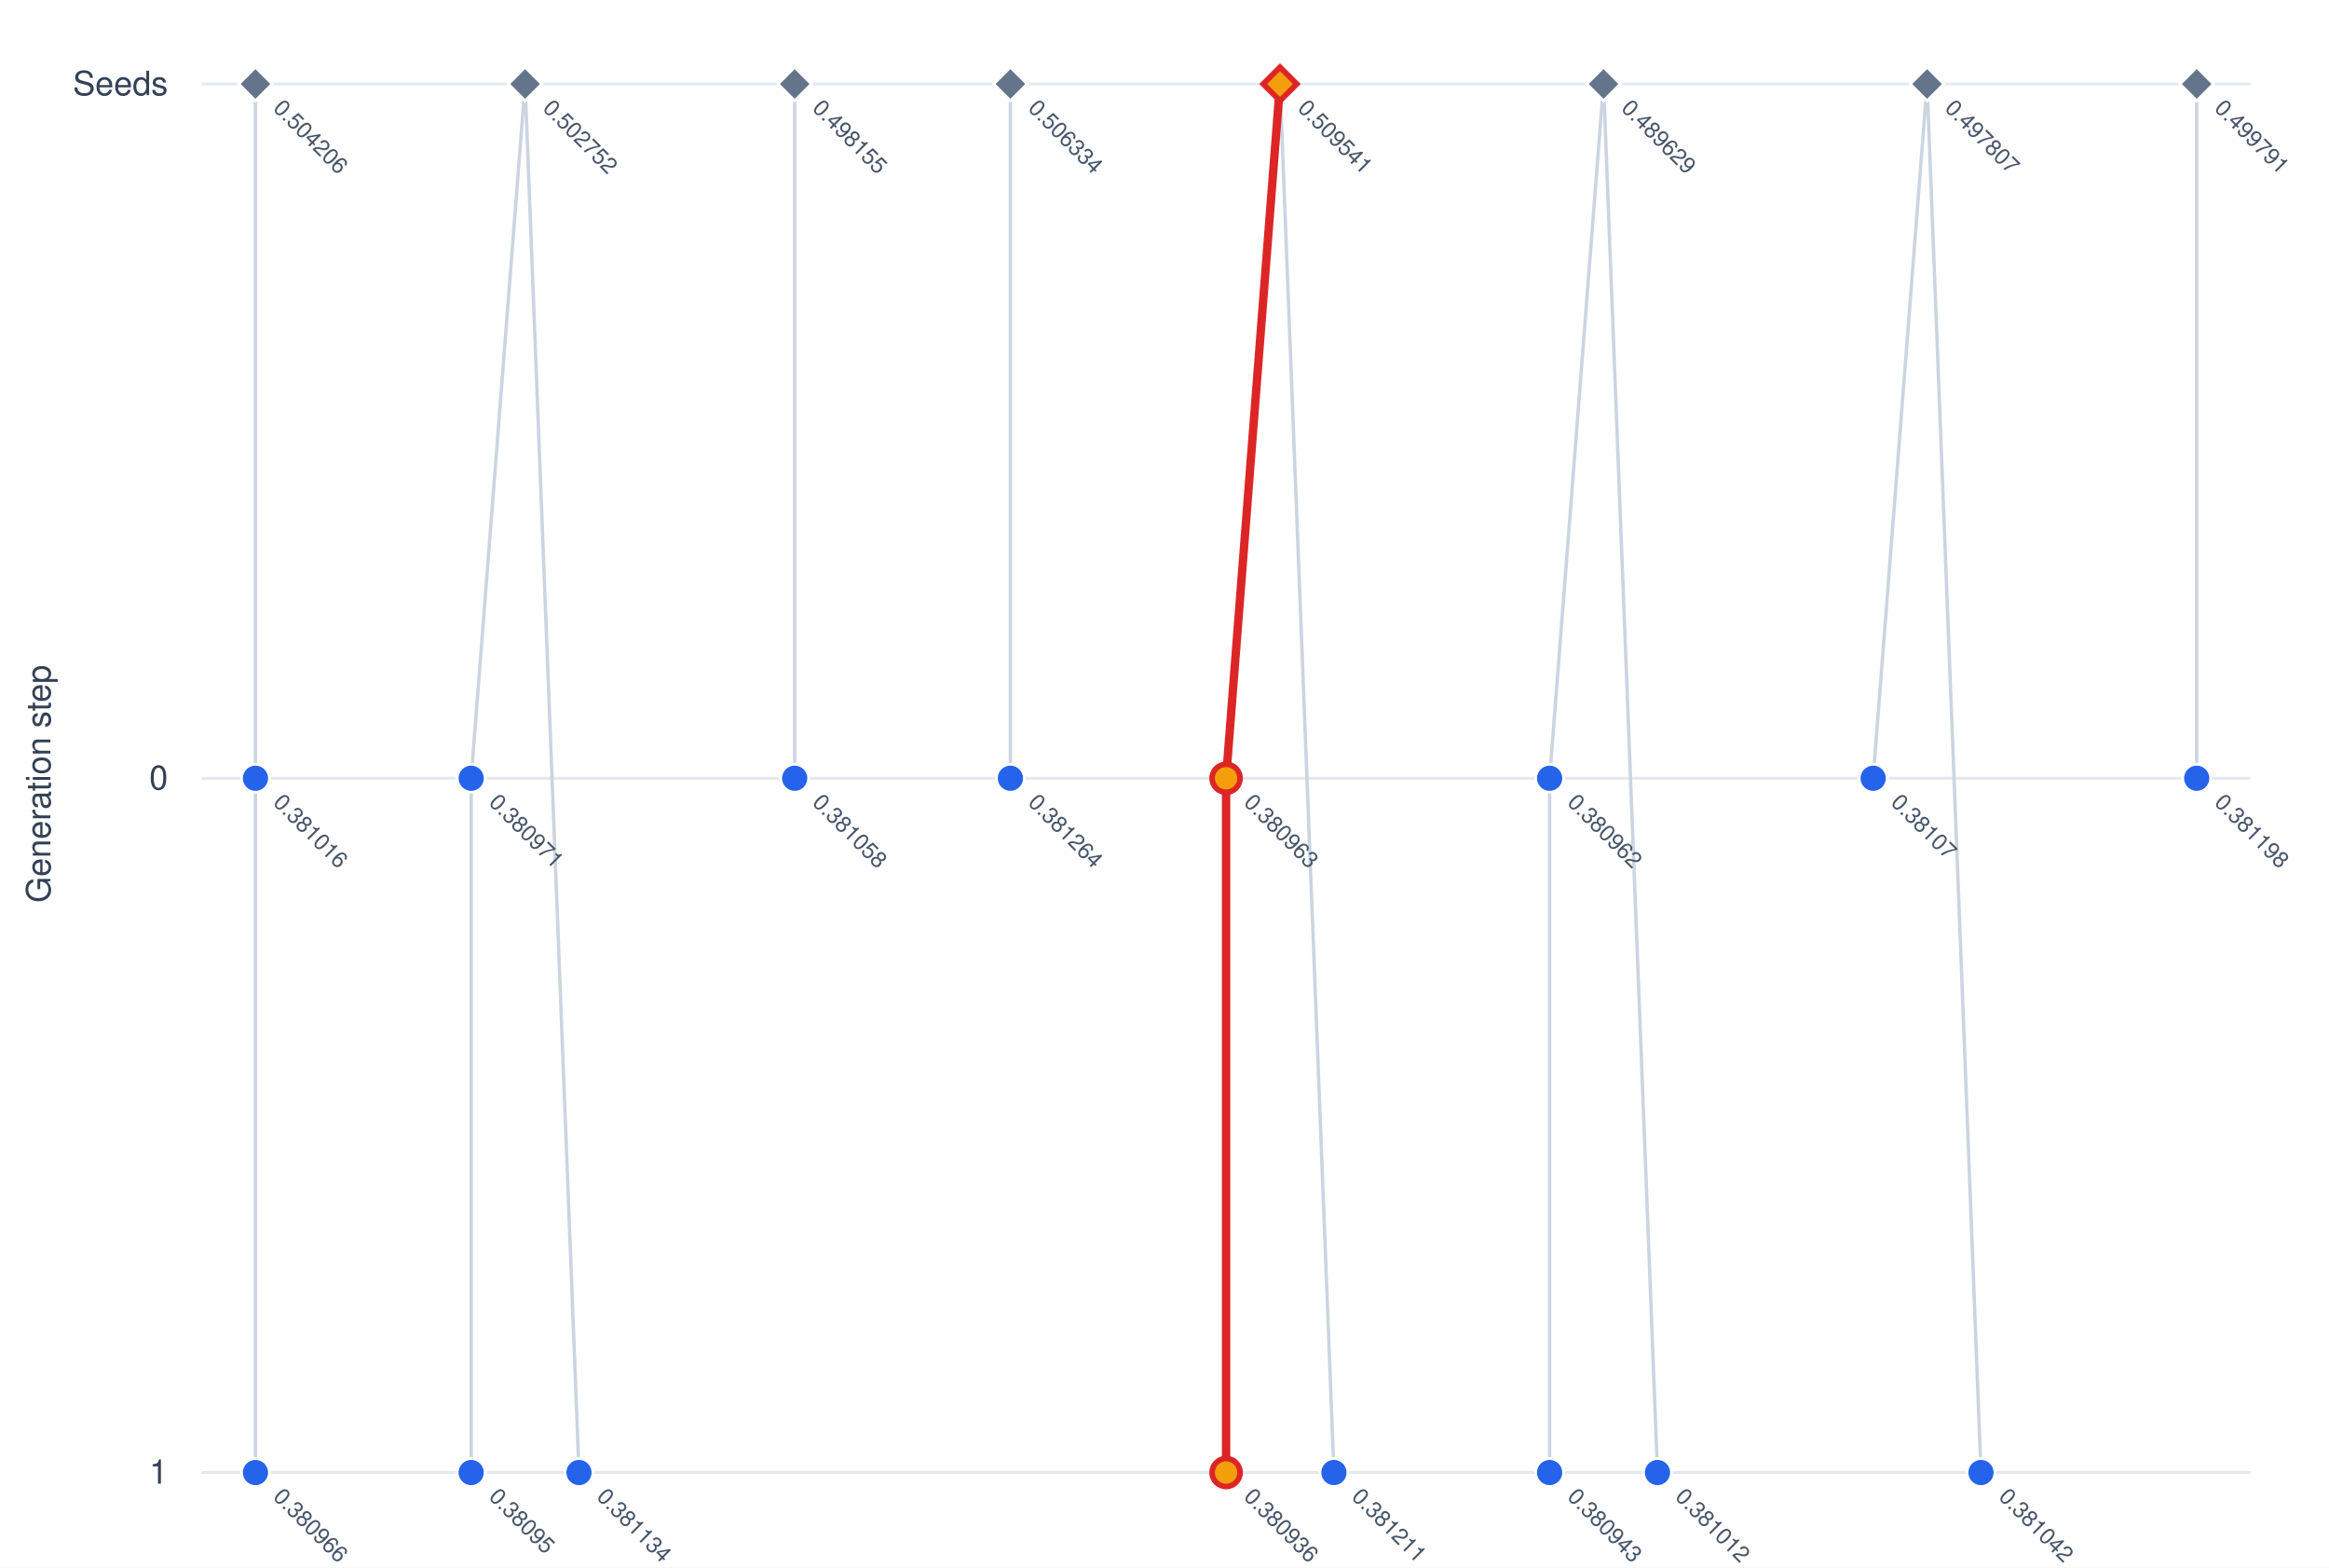
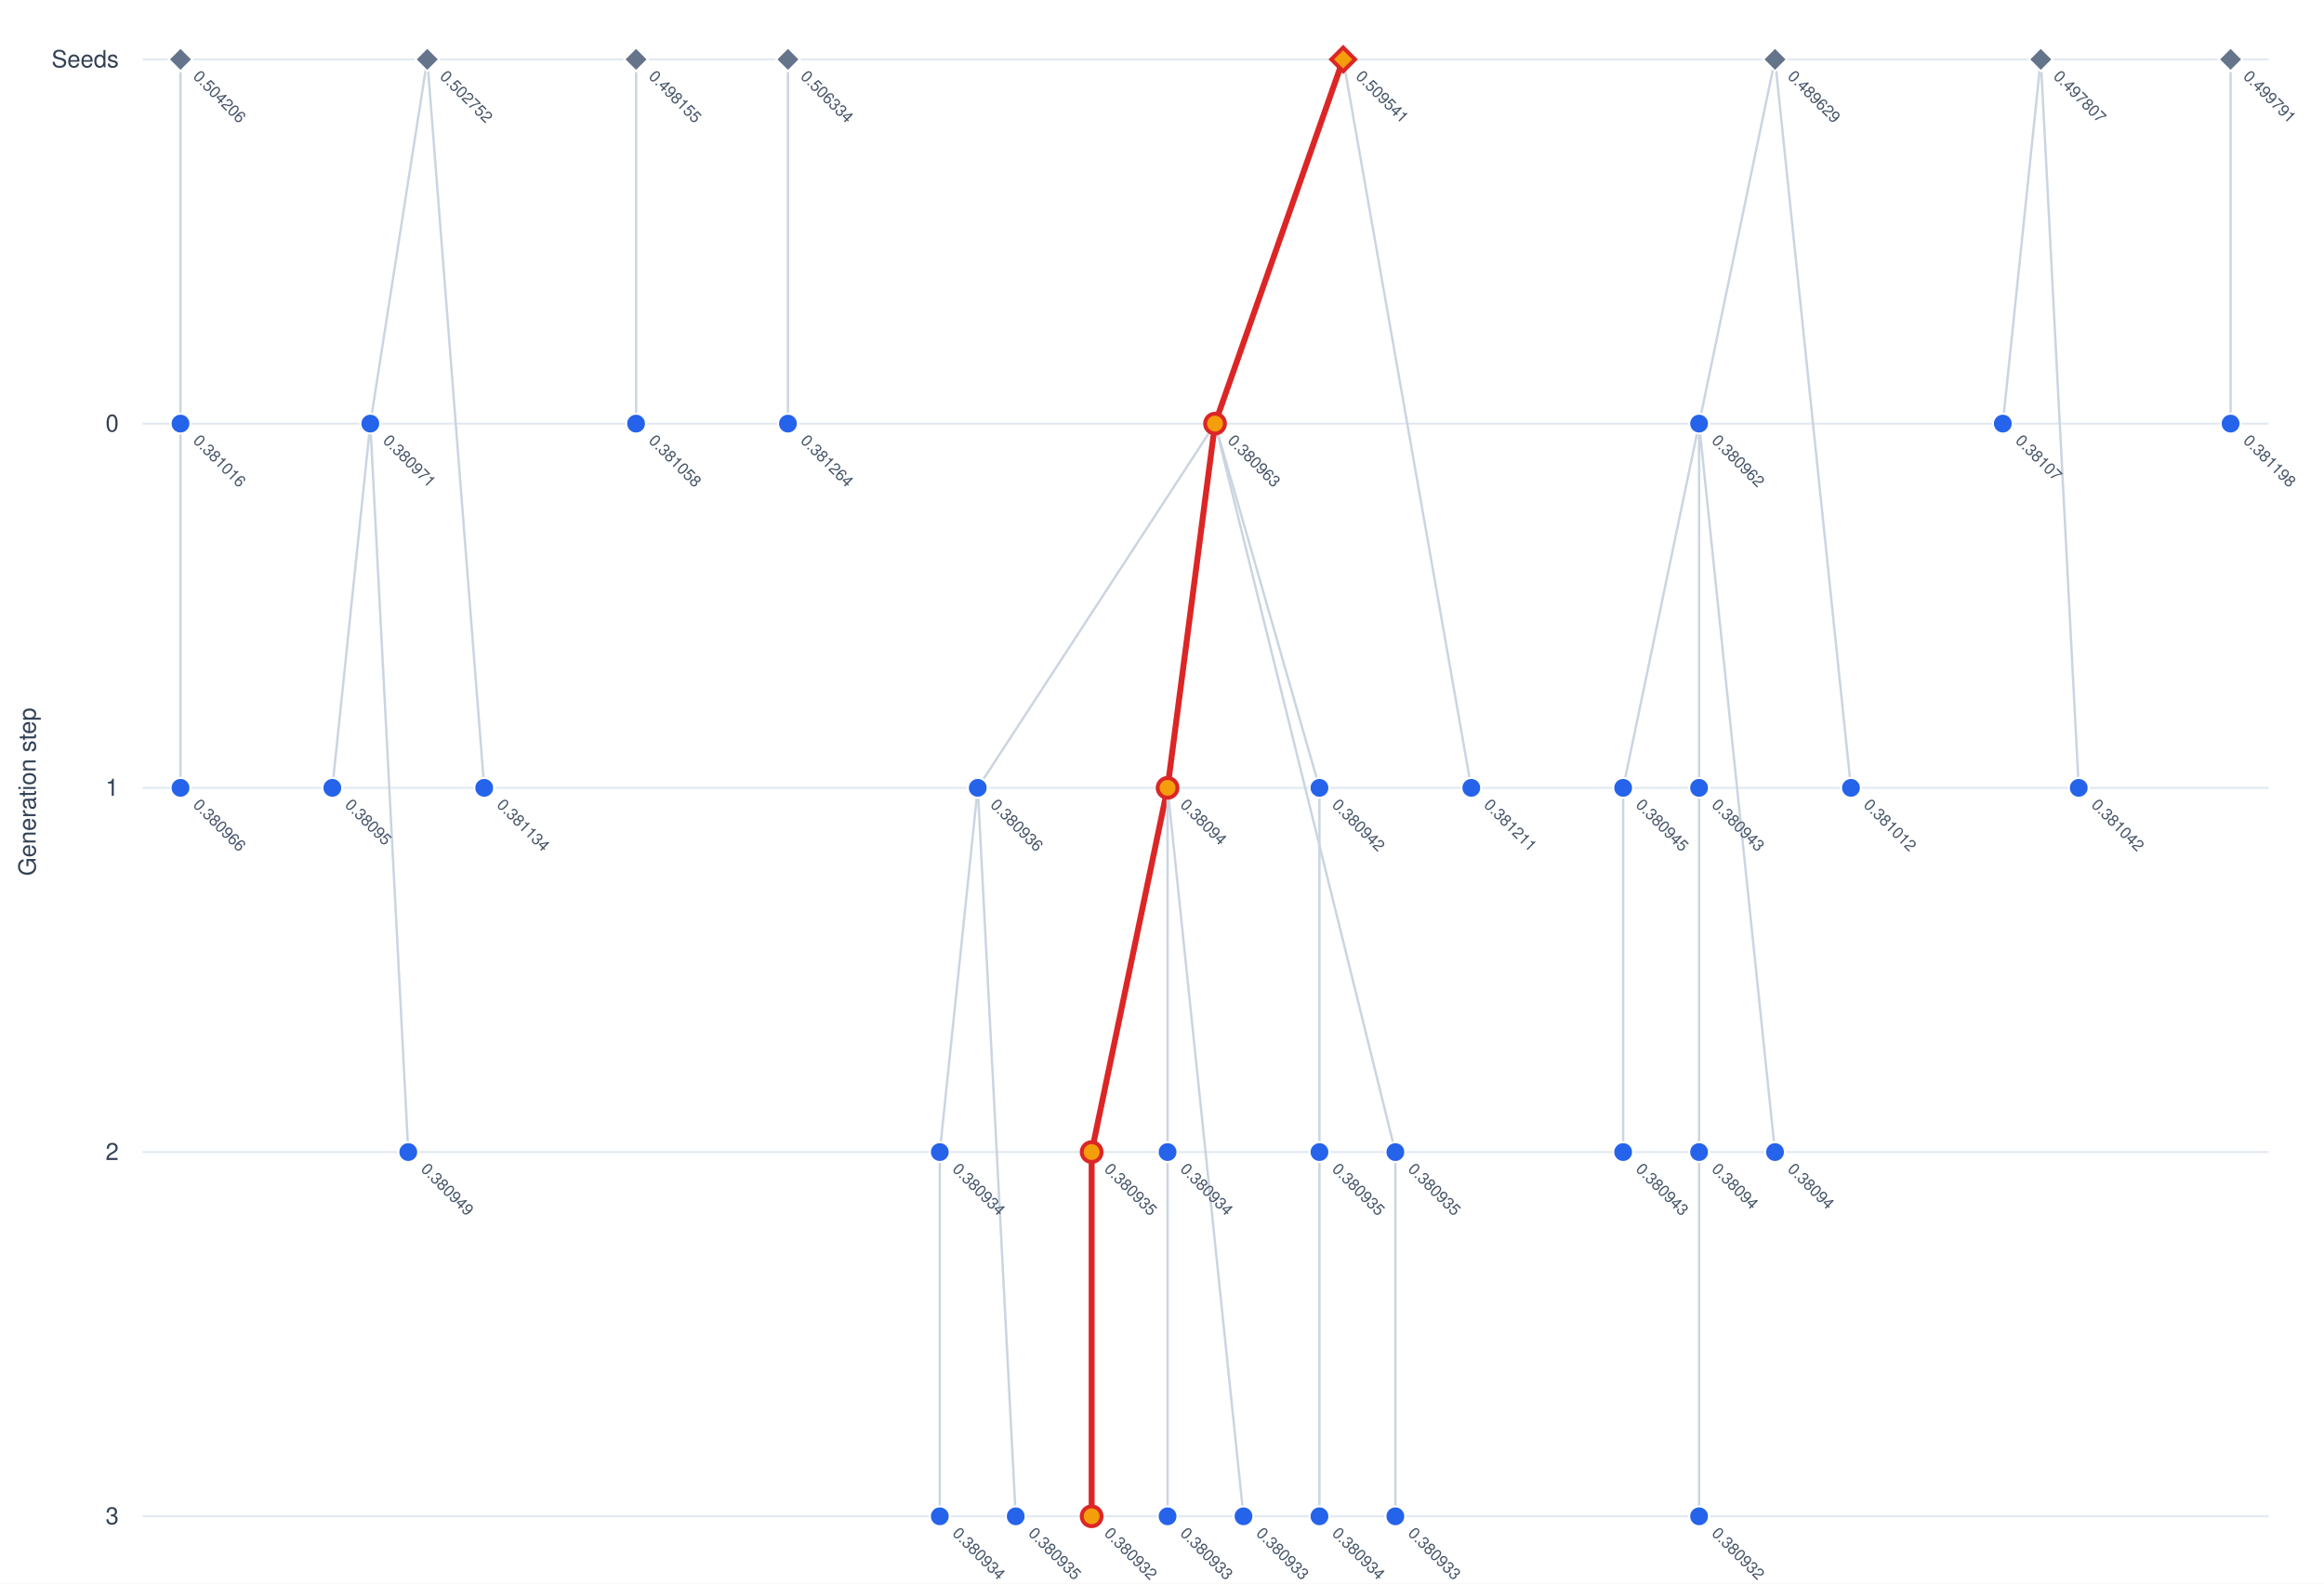
- <svg xmlns="http://www.w3.org/2000/svg" width="832" height="560" viewBox="0 0 832 560">
+ <svg xmlns="http://www.w3.org/2000/svg" width="1174" height="800" viewBox="0 0 1174 800">
  <rect width="100%" height="100%" fill="white" />
  <g font-family="Helvetica,Arial,sans-serif" font-size="12" fill="#334155">
-     <line x1="72" y1="30.00" x2="804" y2="30.00" stroke="#e2e8f0" stroke-width="1" />
+     <line x1="72" y1="30.00" x2="1146" y2="30.00" stroke="#e2e8f0" stroke-width="1" />
    <text x="60" y="34.00" text-anchor="end">Seeds</text>
-     <line x1="72" y1="278.00" x2="804" y2="278.00" stroke="#e2e8f0" stroke-width="1" />
-     <text x="60" y="282.00" text-anchor="end">0</text>
-     <line x1="72" y1="526.00" x2="804" y2="526.00" stroke="#e2e8f0" stroke-width="1" />
-     <text x="60" y="530.00" text-anchor="end">1</text>
-     <line x1="91.26" y1="30.00" x2="91.26" y2="278.00" stroke="#cbd5e1" stroke-width="1.2" />
-     <line x1="187.58" y1="30.00" x2="168.32" y2="278.00" stroke="#cbd5e1" stroke-width="1.2" />
-     <line x1="187.58" y1="30.00" x2="206.84" y2="526.00" stroke="#cbd5e1" stroke-width="1.2" />
-     <line x1="283.89" y1="30.00" x2="283.89" y2="278.00" stroke="#cbd5e1" stroke-width="1.2" />
-     <line x1="168.32" y1="278.00" x2="168.32" y2="526.00" stroke="#cbd5e1" stroke-width="1.2" />
-     <line x1="360.95" y1="30.00" x2="360.95" y2="278.00" stroke="#cbd5e1" stroke-width="1.2" />
-     <line x1="457.26" y1="30.00" x2="476.53" y2="526.00" stroke="#cbd5e1" stroke-width="1.2" />
-     <line x1="457.26" y1="30.00" x2="438.00" y2="278.00" stroke="#dc2626" stroke-width="3" />
-     <line x1="572.84" y1="30.00" x2="553.58" y2="278.00" stroke="#cbd5e1" stroke-width="1.2" />
-     <line x1="572.84" y1="30.00" x2="592.11" y2="526.00" stroke="#cbd5e1" stroke-width="1.2" />
-     <line x1="553.58" y1="278.00" x2="553.58" y2="526.00" stroke="#cbd5e1" stroke-width="1.2" />
-     <line x1="688.42" y1="30.00" x2="707.68" y2="526.00" stroke="#cbd5e1" stroke-width="1.2" />
-     <line x1="688.42" y1="30.00" x2="669.16" y2="278.00" stroke="#cbd5e1" stroke-width="1.2" />
-     <line x1="91.26" y1="278.00" x2="91.26" y2="526.00" stroke="#cbd5e1" stroke-width="1.2" />
-     <line x1="438.00" y1="278.00" x2="438.00" y2="526.00" stroke="#dc2626" stroke-width="3" />
-     <line x1="784.74" y1="30.00" x2="784.74" y2="278.00" stroke="#cbd5e1" stroke-width="1.2" />
-     <circle cx="91.26" cy="526.00" r="5" fill="#2563eb" stroke="white" stroke-width="1" />
-     <text x="97.26" y="535.00" font-size="8" fill="#475569" transform="rotate(45 97.26 535.00)">0.380966</text>
-     <circle cx="476.53" cy="526.00" r="5" fill="#2563eb" stroke="white" stroke-width="1" />
-     <text x="482.53" y="535.00" font-size="8" fill="#475569" transform="rotate(45 482.53 535.00)">0.381211</text>
-     <polygon points="91.26,24.00 97.26,30.00 91.26,36.00 85.26,30.00" fill="#64748b" stroke="white" stroke-width="1" />
-     <text x="97.26" y="39.00" font-size="8" fill="#475569" transform="rotate(45 97.26 39.00)">0.504206</text>
-     <circle cx="784.74" cy="278.00" r="5" fill="#2563eb" stroke="white" stroke-width="1" />
-     <text x="790.74" y="287.00" font-size="8" fill="#475569" transform="rotate(45 790.74 287.00)">0.381198</text>
-     <circle cx="283.89" cy="278.00" r="5" fill="#2563eb" stroke="white" stroke-width="1" />
-     <text x="289.89" y="287.00" font-size="8" fill="#475569" transform="rotate(45 289.89 287.00)">0.381058</text>
-     <circle cx="438.00" cy="526.00" r="5" fill="#f59e0b" stroke="#dc2626" stroke-width="2" />
-     <text x="444.00" y="535.00" font-size="8" fill="#475569" transform="rotate(45 444.00 535.00)">0.380936</text>
-     <polygon points="187.58,24.00 193.58,30.00 187.58,36.00 181.58,30.00" fill="#64748b" stroke="white" stroke-width="1" />
-     <text x="193.58" y="39.00" font-size="8" fill="#475569" transform="rotate(45 193.58 39.00)">0.502752</text>
-     <circle cx="707.68" cy="526.00" r="5" fill="#2563eb" stroke="white" stroke-width="1" />
-     <text x="713.68" y="535.00" font-size="8" fill="#475569" transform="rotate(45 713.68 535.00)">0.381042</text>
-     <polygon points="283.89,24.00 289.89,30.00 283.89,36.00 277.89,30.00" fill="#64748b" stroke="white" stroke-width="1" />
-     <text x="289.89" y="39.00" font-size="8" fill="#475569" transform="rotate(45 289.89 39.00)">0.498155</text>
-     <circle cx="360.95" cy="278.00" r="5" fill="#2563eb" stroke="white" stroke-width="1" />
-     <text x="366.95" y="287.00" font-size="8" fill="#475569" transform="rotate(45 366.95 287.00)">0.381264</text>
-     <circle cx="168.32" cy="278.00" r="5" fill="#2563eb" stroke="white" stroke-width="1" />
-     <text x="174.32" y="287.00" font-size="8" fill="#475569" transform="rotate(45 174.32 287.00)">0.380971</text>
-     <circle cx="168.32" cy="526.00" r="5" fill="#2563eb" stroke="white" stroke-width="1" />
-     <text x="174.32" y="535.00" font-size="8" fill="#475569" transform="rotate(45 174.32 535.00)">0.38095</text>
-     <polygon points="360.95,24.00 366.95,30.00 360.95,36.00 354.95,30.00" fill="#64748b" stroke="white" stroke-width="1" />
-     <text x="366.95" y="39.00" font-size="8" fill="#475569" transform="rotate(45 366.95 39.00)">0.506334</text>
-     <polygon points="457.26,24.00 463.26,30.00 457.26,36.00 451.26,30.00" fill="#f59e0b" stroke="#dc2626" stroke-width="2" />
-     <text x="463.26" y="39.00" font-size="8" fill="#475569" transform="rotate(45 463.26 39.00)">0.509541</text>
-     <circle cx="206.84" cy="526.00" r="5" fill="#2563eb" stroke="white" stroke-width="1" />
-     <text x="212.84" y="535.00" font-size="8" fill="#475569" transform="rotate(45 212.84 535.00)">0.381134</text>
-     <polygon points="572.84,24.00 578.84,30.00 572.84,36.00 566.84,30.00" fill="#64748b" stroke="white" stroke-width="1" />
-     <text x="578.84" y="39.00" font-size="8" fill="#475569" transform="rotate(45 578.84 39.00)">0.489629</text>
-     <circle cx="553.58" cy="278.00" r="5" fill="#2563eb" stroke="white" stroke-width="1" />
-     <text x="559.58" y="287.00" font-size="8" fill="#475569" transform="rotate(45 559.58 287.00)">0.380962</text>
-     <circle cx="592.11" cy="526.00" r="5" fill="#2563eb" stroke="white" stroke-width="1" />
-     <text x="598.11" y="535.00" font-size="8" fill="#475569" transform="rotate(45 598.11 535.00)">0.381012</text>
-     <polygon points="688.42,24.00 694.42,30.00 688.42,36.00 682.42,30.00" fill="#64748b" stroke="white" stroke-width="1" />
-     <text x="694.42" y="39.00" font-size="8" fill="#475569" transform="rotate(45 694.42 39.00)">0.497807</text>
-     <circle cx="553.58" cy="526.00" r="5" fill="#2563eb" stroke="white" stroke-width="1" />
-     <text x="559.58" y="535.00" font-size="8" fill="#475569" transform="rotate(45 559.58 535.00)">0.380943</text>
-     <circle cx="669.16" cy="278.00" r="5" fill="#2563eb" stroke="white" stroke-width="1" />
-     <text x="675.16" y="287.00" font-size="8" fill="#475569" transform="rotate(45 675.16 287.00)">0.38107</text>
-     <circle cx="91.26" cy="278.00" r="5" fill="#2563eb" stroke="white" stroke-width="1" />
-     <text x="97.26" y="287.00" font-size="8" fill="#475569" transform="rotate(45 97.26 287.00)">0.381016</text>
-     <circle cx="438.00" cy="278.00" r="5" fill="#f59e0b" stroke="#dc2626" stroke-width="2" />
-     <text x="444.00" y="287.00" font-size="8" fill="#475569" transform="rotate(45 444.00 287.00)">0.380963</text>
-     <polygon points="784.74,24.00 790.74,30.00 784.74,36.00 778.74,30.00" fill="#64748b" stroke="white" stroke-width="1" />
-     <text x="790.74" y="39.00" font-size="8" fill="#475569" transform="rotate(45 790.74 39.00)">0.499791</text>
-     <text x="18" y="280.00" text-anchor="middle" transform="rotate(-90 18 280.00)">Generation step</text>
+     <line x1="72" y1="214.00" x2="1146" y2="214.00" stroke="#e2e8f0" stroke-width="1" />
+     <text x="60" y="218.00" text-anchor="end">0</text>
+     <line x1="72" y1="398.00" x2="1146" y2="398.00" stroke="#e2e8f0" stroke-width="1" />
+     <text x="60" y="402.00" text-anchor="end">1</text>
+     <line x1="72" y1="582.00" x2="1146" y2="582.00" stroke="#e2e8f0" stroke-width="1" />
+     <text x="60" y="586.00" text-anchor="end">2</text>
+     <line x1="72" y1="766.00" x2="1146" y2="766.00" stroke="#e2e8f0" stroke-width="1" />
+     <text x="60" y="770.00" text-anchor="end">3</text>
+     <line x1="91.18" y1="30.00" x2="91.18" y2="214.00" stroke="#cbd5e1" stroke-width="1.2" />
+     <line x1="858.32" y1="582.00" x2="858.32" y2="766.00" stroke="#cbd5e1" stroke-width="1.2" />
+     <line x1="551.46" y1="582.00" x2="551.46" y2="766.00" stroke="#dc2626" stroke-width="3" />
+     <line x1="474.75" y1="582.00" x2="474.75" y2="766.00" stroke="#cbd5e1" stroke-width="1.2" />
+     <line x1="493.93" y1="398.00" x2="474.75" y2="582.00" stroke="#cbd5e1" stroke-width="1.2" />
+     <line x1="493.93" y1="398.00" x2="513.11" y2="766.00" stroke="#cbd5e1" stroke-width="1.2" />
+     <line x1="704.89" y1="582.00" x2="704.89" y2="766.00" stroke="#cbd5e1" stroke-width="1.2" />
+     <line x1="215.84" y1="30.00" x2="187.07" y2="214.00" stroke="#cbd5e1" stroke-width="1.2" />
+     <line x1="215.84" y1="30.00" x2="244.61" y2="398.00" stroke="#cbd5e1" stroke-width="1.2" />
+     <line x1="321.32" y1="30.00" x2="321.32" y2="214.00" stroke="#cbd5e1" stroke-width="1.2" />
+     <line x1="666.54" y1="582.00" x2="666.54" y2="766.00" stroke="#cbd5e1" stroke-width="1.2" />
+     <line x1="819.96" y1="398.00" x2="819.96" y2="582.00" stroke="#cbd5e1" stroke-width="1.2" />
+     <line x1="187.07" y1="214.00" x2="167.89" y2="398.00" stroke="#cbd5e1" stroke-width="1.2" />
+     <line x1="187.07" y1="214.00" x2="206.25" y2="582.00" stroke="#cbd5e1" stroke-width="1.2" />
+     <line x1="589.82" y1="398.00" x2="551.46" y2="582.00" stroke="#dc2626" stroke-width="3" />
+     <line x1="589.82" y1="398.00" x2="628.18" y2="766.00" stroke="#cbd5e1" stroke-width="1.2" />
+     <line x1="589.82" y1="398.00" x2="589.82" y2="582.00" stroke="#cbd5e1" stroke-width="1.2" />
+     <line x1="398.04" y1="30.00" x2="398.04" y2="214.00" stroke="#cbd5e1" stroke-width="1.2" />
+     <line x1="678.52" y1="30.00" x2="743.25" y2="398.00" stroke="#cbd5e1" stroke-width="1.2" />
+     <line x1="678.52" y1="30.00" x2="613.79" y2="214.00" stroke="#dc2626" stroke-width="3" />
+     <line x1="896.68" y1="30.00" x2="858.32" y2="214.00" stroke="#cbd5e1" stroke-width="1.2" />
+     <line x1="896.68" y1="30.00" x2="935.04" y2="398.00" stroke="#cbd5e1" stroke-width="1.2" />
+     <line x1="858.32" y1="214.00" x2="819.96" y2="398.00" stroke="#cbd5e1" stroke-width="1.2" />
+     <line x1="858.32" y1="214.00" x2="896.68" y2="582.00" stroke="#cbd5e1" stroke-width="1.2" />
+     <line x1="858.32" y1="214.00" x2="858.32" y2="398.00" stroke="#cbd5e1" stroke-width="1.2" />
+     <line x1="1030.93" y1="30.00" x2="1050.11" y2="398.00" stroke="#cbd5e1" stroke-width="1.2" />
+     <line x1="1030.93" y1="30.00" x2="1011.75" y2="214.00" stroke="#cbd5e1" stroke-width="1.2" />
+     <line x1="858.32" y1="398.00" x2="858.32" y2="582.00" stroke="#cbd5e1" stroke-width="1.2" />
+     <line x1="91.18" y1="214.00" x2="91.18" y2="398.00" stroke="#cbd5e1" stroke-width="1.2" />
+     <line x1="613.79" y1="214.00" x2="493.93" y2="398.00" stroke="#cbd5e1" stroke-width="1.2" />
+     <line x1="613.79" y1="214.00" x2="704.89" y2="582.00" stroke="#cbd5e1" stroke-width="1.2" />
+     <line x1="613.79" y1="214.00" x2="589.82" y2="398.00" stroke="#dc2626" stroke-width="3" />
+     <line x1="613.79" y1="214.00" x2="666.54" y2="398.00" stroke="#cbd5e1" stroke-width="1.2" />
+     <line x1="666.54" y1="398.00" x2="666.54" y2="582.00" stroke="#cbd5e1" stroke-width="1.2" />
+     <line x1="589.82" y1="582.00" x2="589.82" y2="766.00" stroke="#cbd5e1" stroke-width="1.2" />
+     <line x1="1126.82" y1="30.00" x2="1126.82" y2="214.00" stroke="#cbd5e1" stroke-width="1.2" />
+     <circle cx="91.18" cy="398.00" r="5" fill="#2563eb" stroke="white" stroke-width="1" />
+     <text x="97.18" y="407.00" font-size="8" fill="#475569" transform="rotate(45 97.18 407.00)">0.380966</text>
+     <circle cx="743.25" cy="398.00" r="5" fill="#2563eb" stroke="white" stroke-width="1" />
+     <text x="749.25" y="407.00" font-size="8" fill="#475569" transform="rotate(45 749.25 407.00)">0.381211</text>
+     <polygon points="91.18,24.00 97.18,30.00 91.18,36.00 85.18,30.00" fill="#64748b" stroke="white" stroke-width="1" />
+     <text x="97.18" y="39.00" font-size="8" fill="#475569" transform="rotate(45 97.18 39.00)">0.504206</text>
+     <circle cx="474.75" cy="766.00" r="5" fill="#2563eb" stroke="white" stroke-width="1" />
+     <text x="480.75" y="775.00" font-size="8" fill="#475569" transform="rotate(45 480.75 775.00)">0.380934</text>
+     <circle cx="704.89" cy="766.00" r="5" fill="#2563eb" stroke="white" stroke-width="1" />
+     <text x="710.89" y="775.00" font-size="8" fill="#475569" transform="rotate(45 710.89 775.00)">0.380933</text>
+     <circle cx="1126.82" cy="214.00" r="5" fill="#2563eb" stroke="white" stroke-width="1" />
+     <text x="1132.82" y="223.00" font-size="8" fill="#475569" transform="rotate(45 1132.82 223.00)">0.381198</text>
+     <circle cx="858.32" cy="582.00" r="5" fill="#2563eb" stroke="white" stroke-width="1" />
+     <text x="864.32" y="591.00" font-size="8" fill="#475569" transform="rotate(45 864.32 591.00)">0.38094</text>
+     <circle cx="321.32" cy="214.00" r="5" fill="#2563eb" stroke="white" stroke-width="1" />
+     <text x="327.32" y="223.00" font-size="8" fill="#475569" transform="rotate(45 327.32 223.00)">0.381058</text>
+     <circle cx="551.46" cy="582.00" r="5" fill="#f59e0b" stroke="#dc2626" stroke-width="2" />
+     <text x="557.46" y="591.00" font-size="8" fill="#475569" transform="rotate(45 557.46 591.00)">0.380935</text>
+     <circle cx="474.75" cy="582.00" r="5" fill="#2563eb" stroke="white" stroke-width="1" />
+     <text x="480.75" y="591.00" font-size="8" fill="#475569" transform="rotate(45 480.75 591.00)">0.380934</text>
+     <circle cx="493.93" cy="398.00" r="5" fill="#2563eb" stroke="white" stroke-width="1" />
+     <text x="499.93" y="407.00" font-size="8" fill="#475569" transform="rotate(45 499.93 407.00)">0.380936</text>
+     <circle cx="704.89" cy="582.00" r="5" fill="#2563eb" stroke="white" stroke-width="1" />
+     <text x="710.89" y="591.00" font-size="8" fill="#475569" transform="rotate(45 710.89 591.00)">0.380935</text>
+     <polygon points="215.84,24.00 221.84,30.00 215.84,36.00 209.84,30.00" fill="#64748b" stroke="white" stroke-width="1" />
+     <text x="221.84" y="39.00" font-size="8" fill="#475569" transform="rotate(45 221.84 39.00)">0.502752</text>
+     <circle cx="551.46" cy="766.00" r="5" fill="#f59e0b" stroke="#dc2626" stroke-width="2" />
+     <text x="557.46" y="775.00" font-size="8" fill="#475569" transform="rotate(45 557.46 775.00)">0.380932</text>
+     <circle cx="589.82" cy="766.00" r="5" fill="#2563eb" stroke="white" stroke-width="1" />
+     <text x="595.82" y="775.00" font-size="8" fill="#475569" transform="rotate(45 595.82 775.00)">0.380933</text>
+     <circle cx="1050.11" cy="398.00" r="5" fill="#2563eb" stroke="white" stroke-width="1" />
+     <text x="1056.11" y="407.00" font-size="8" fill="#475569" transform="rotate(45 1056.11 407.00)">0.381042</text>
+     <polygon points="321.32,24.00 327.32,30.00 321.32,36.00 315.32,30.00" fill="#64748b" stroke="white" stroke-width="1" />
+     <text x="327.32" y="39.00" font-size="8" fill="#475569" transform="rotate(45 327.32 39.00)">0.498155</text>
+     <circle cx="858.32" cy="766.00" r="5" fill="#2563eb" stroke="white" stroke-width="1" />
+     <text x="864.32" y="775.00" font-size="8" fill="#475569" transform="rotate(45 864.32 775.00)">0.380932</text>
+     <circle cx="666.54" cy="766.00" r="5" fill="#2563eb" stroke="white" stroke-width="1" />
+     <text x="672.54" y="775.00" font-size="8" fill="#475569" transform="rotate(45 672.54 775.00)">0.380934</text>
+     <circle cx="666.54" cy="582.00" r="5" fill="#2563eb" stroke="white" stroke-width="1" />
+     <text x="672.54" y="591.00" font-size="8" fill="#475569" transform="rotate(45 672.54 591.00)">0.380935</text>
+     <circle cx="398.04" cy="214.00" r="5" fill="#2563eb" stroke="white" stroke-width="1" />
+     <text x="404.04" y="223.00" font-size="8" fill="#475569" transform="rotate(45 404.04 223.00)">0.381264</text>
+     <circle cx="819.96" cy="398.00" r="5" fill="#2563eb" stroke="white" stroke-width="1" />
+     <text x="825.96" y="407.00" font-size="8" fill="#475569" transform="rotate(45 825.96 407.00)">0.380945</text>
+     <circle cx="187.07" cy="214.00" r="5" fill="#2563eb" stroke="white" stroke-width="1" />
+     <text x="193.07" y="223.00" font-size="8" fill="#475569" transform="rotate(45 193.07 223.00)">0.380971</text>
+     <circle cx="167.89" cy="398.00" r="5" fill="#2563eb" stroke="white" stroke-width="1" />
+     <text x="173.89" y="407.00" font-size="8" fill="#475569" transform="rotate(45 173.89 407.00)">0.38095</text>
+     <circle cx="206.25" cy="582.00" r="5" fill="#2563eb" stroke="white" stroke-width="1" />
+     <text x="212.25" y="591.00" font-size="8" fill="#475569" transform="rotate(45 212.25 591.00)">0.380949</text>
+     <circle cx="589.82" cy="398.00" r="5" fill="#f59e0b" stroke="#dc2626" stroke-width="2" />
+     <text x="595.82" y="407.00" font-size="8" fill="#475569" transform="rotate(45 595.82 407.00)">0.38094</text>
+     <circle cx="896.68" cy="582.00" r="5" fill="#2563eb" stroke="white" stroke-width="1" />
+     <text x="902.68" y="591.00" font-size="8" fill="#475569" transform="rotate(45 902.68 591.00)">0.38094</text>
+     <polygon points="398.04,24.00 404.04,30.00 398.04,36.00 392.04,30.00" fill="#64748b" stroke="white" stroke-width="1" />
+     <text x="404.04" y="39.00" font-size="8" fill="#475569" transform="rotate(45 404.04 39.00)">0.506334</text>
+     <circle cx="513.11" cy="766.00" r="5" fill="#2563eb" stroke="white" stroke-width="1" />
+     <text x="519.11" y="775.00" font-size="8" fill="#475569" transform="rotate(45 519.11 775.00)">0.380935</text>
+     <polygon points="678.52,24.00 684.52,30.00 678.52,36.00 672.52,30.00" fill="#f59e0b" stroke="#dc2626" stroke-width="2" />
+     <text x="684.52" y="39.00" font-size="8" fill="#475569" transform="rotate(45 684.52 39.00)">0.509541</text>
+     <circle cx="244.61" cy="398.00" r="5" fill="#2563eb" stroke="white" stroke-width="1" />
+     <text x="250.61" y="407.00" font-size="8" fill="#475569" transform="rotate(45 250.61 407.00)">0.381134</text>
+     <polygon points="896.68,24.00 902.68,30.00 896.68,36.00 890.68,30.00" fill="#64748b" stroke="white" stroke-width="1" />
+     <text x="902.68" y="39.00" font-size="8" fill="#475569" transform="rotate(45 902.68 39.00)">0.489629</text>
+     <circle cx="858.32" cy="214.00" r="5" fill="#2563eb" stroke="white" stroke-width="1" />
+     <text x="864.32" y="223.00" font-size="8" fill="#475569" transform="rotate(45 864.32 223.00)">0.380962</text>
+     <circle cx="935.04" cy="398.00" r="5" fill="#2563eb" stroke="white" stroke-width="1" />
+     <text x="941.04" y="407.00" font-size="8" fill="#475569" transform="rotate(45 941.04 407.00)">0.381012</text>
+     <polygon points="1030.93,24.00 1036.93,30.00 1030.93,36.00 1024.93,30.00" fill="#64748b" stroke="white" stroke-width="1" />
+     <text x="1036.93" y="39.00" font-size="8" fill="#475569" transform="rotate(45 1036.93 39.00)">0.497807</text>
+     <circle cx="858.32" cy="398.00" r="5" fill="#2563eb" stroke="white" stroke-width="1" />
+     <text x="864.32" y="407.00" font-size="8" fill="#475569" transform="rotate(45 864.32 407.00)">0.380943</text>
+     <circle cx="1011.75" cy="214.00" r="5" fill="#2563eb" stroke="white" stroke-width="1" />
+     <text x="1017.75" y="223.00" font-size="8" fill="#475569" transform="rotate(45 1017.75 223.00)">0.38107</text>
+     <circle cx="819.96" cy="582.00" r="5" fill="#2563eb" stroke="white" stroke-width="1" />
+     <text x="825.96" y="591.00" font-size="8" fill="#475569" transform="rotate(45 825.96 591.00)">0.380943</text>
+     <circle cx="628.18" cy="766.00" r="5" fill="#2563eb" stroke="white" stroke-width="1" />
+     <text x="634.18" y="775.00" font-size="8" fill="#475569" transform="rotate(45 634.18 775.00)">0.380933</text>
+     <circle cx="91.18" cy="214.00" r="5" fill="#2563eb" stroke="white" stroke-width="1" />
+     <text x="97.18" y="223.00" font-size="8" fill="#475569" transform="rotate(45 97.18 223.00)">0.381016</text>
+     <circle cx="613.79" cy="214.00" r="5" fill="#f59e0b" stroke="#dc2626" stroke-width="2" />
+     <text x="619.79" y="223.00" font-size="8" fill="#475569" transform="rotate(45 619.79 223.00)">0.380963</text>
+     <circle cx="666.54" cy="398.00" r="5" fill="#2563eb" stroke="white" stroke-width="1" />
+     <text x="672.54" y="407.00" font-size="8" fill="#475569" transform="rotate(45 672.54 407.00)">0.380942</text>
+     <circle cx="589.82" cy="582.00" r="5" fill="#2563eb" stroke="white" stroke-width="1" />
+     <text x="595.82" y="591.00" font-size="8" fill="#475569" transform="rotate(45 595.82 591.00)">0.380934</text>
+     <polygon points="1126.82,24.00 1132.82,30.00 1126.82,36.00 1120.82,30.00" fill="#64748b" stroke="white" stroke-width="1" />
+     <text x="1132.82" y="39.00" font-size="8" fill="#475569" transform="rotate(45 1132.82 39.00)">0.499791</text>
+     <text x="18" y="400.00" text-anchor="middle" transform="rotate(-90 18 400.00)">Generation step</text>
  </g>
</svg>
